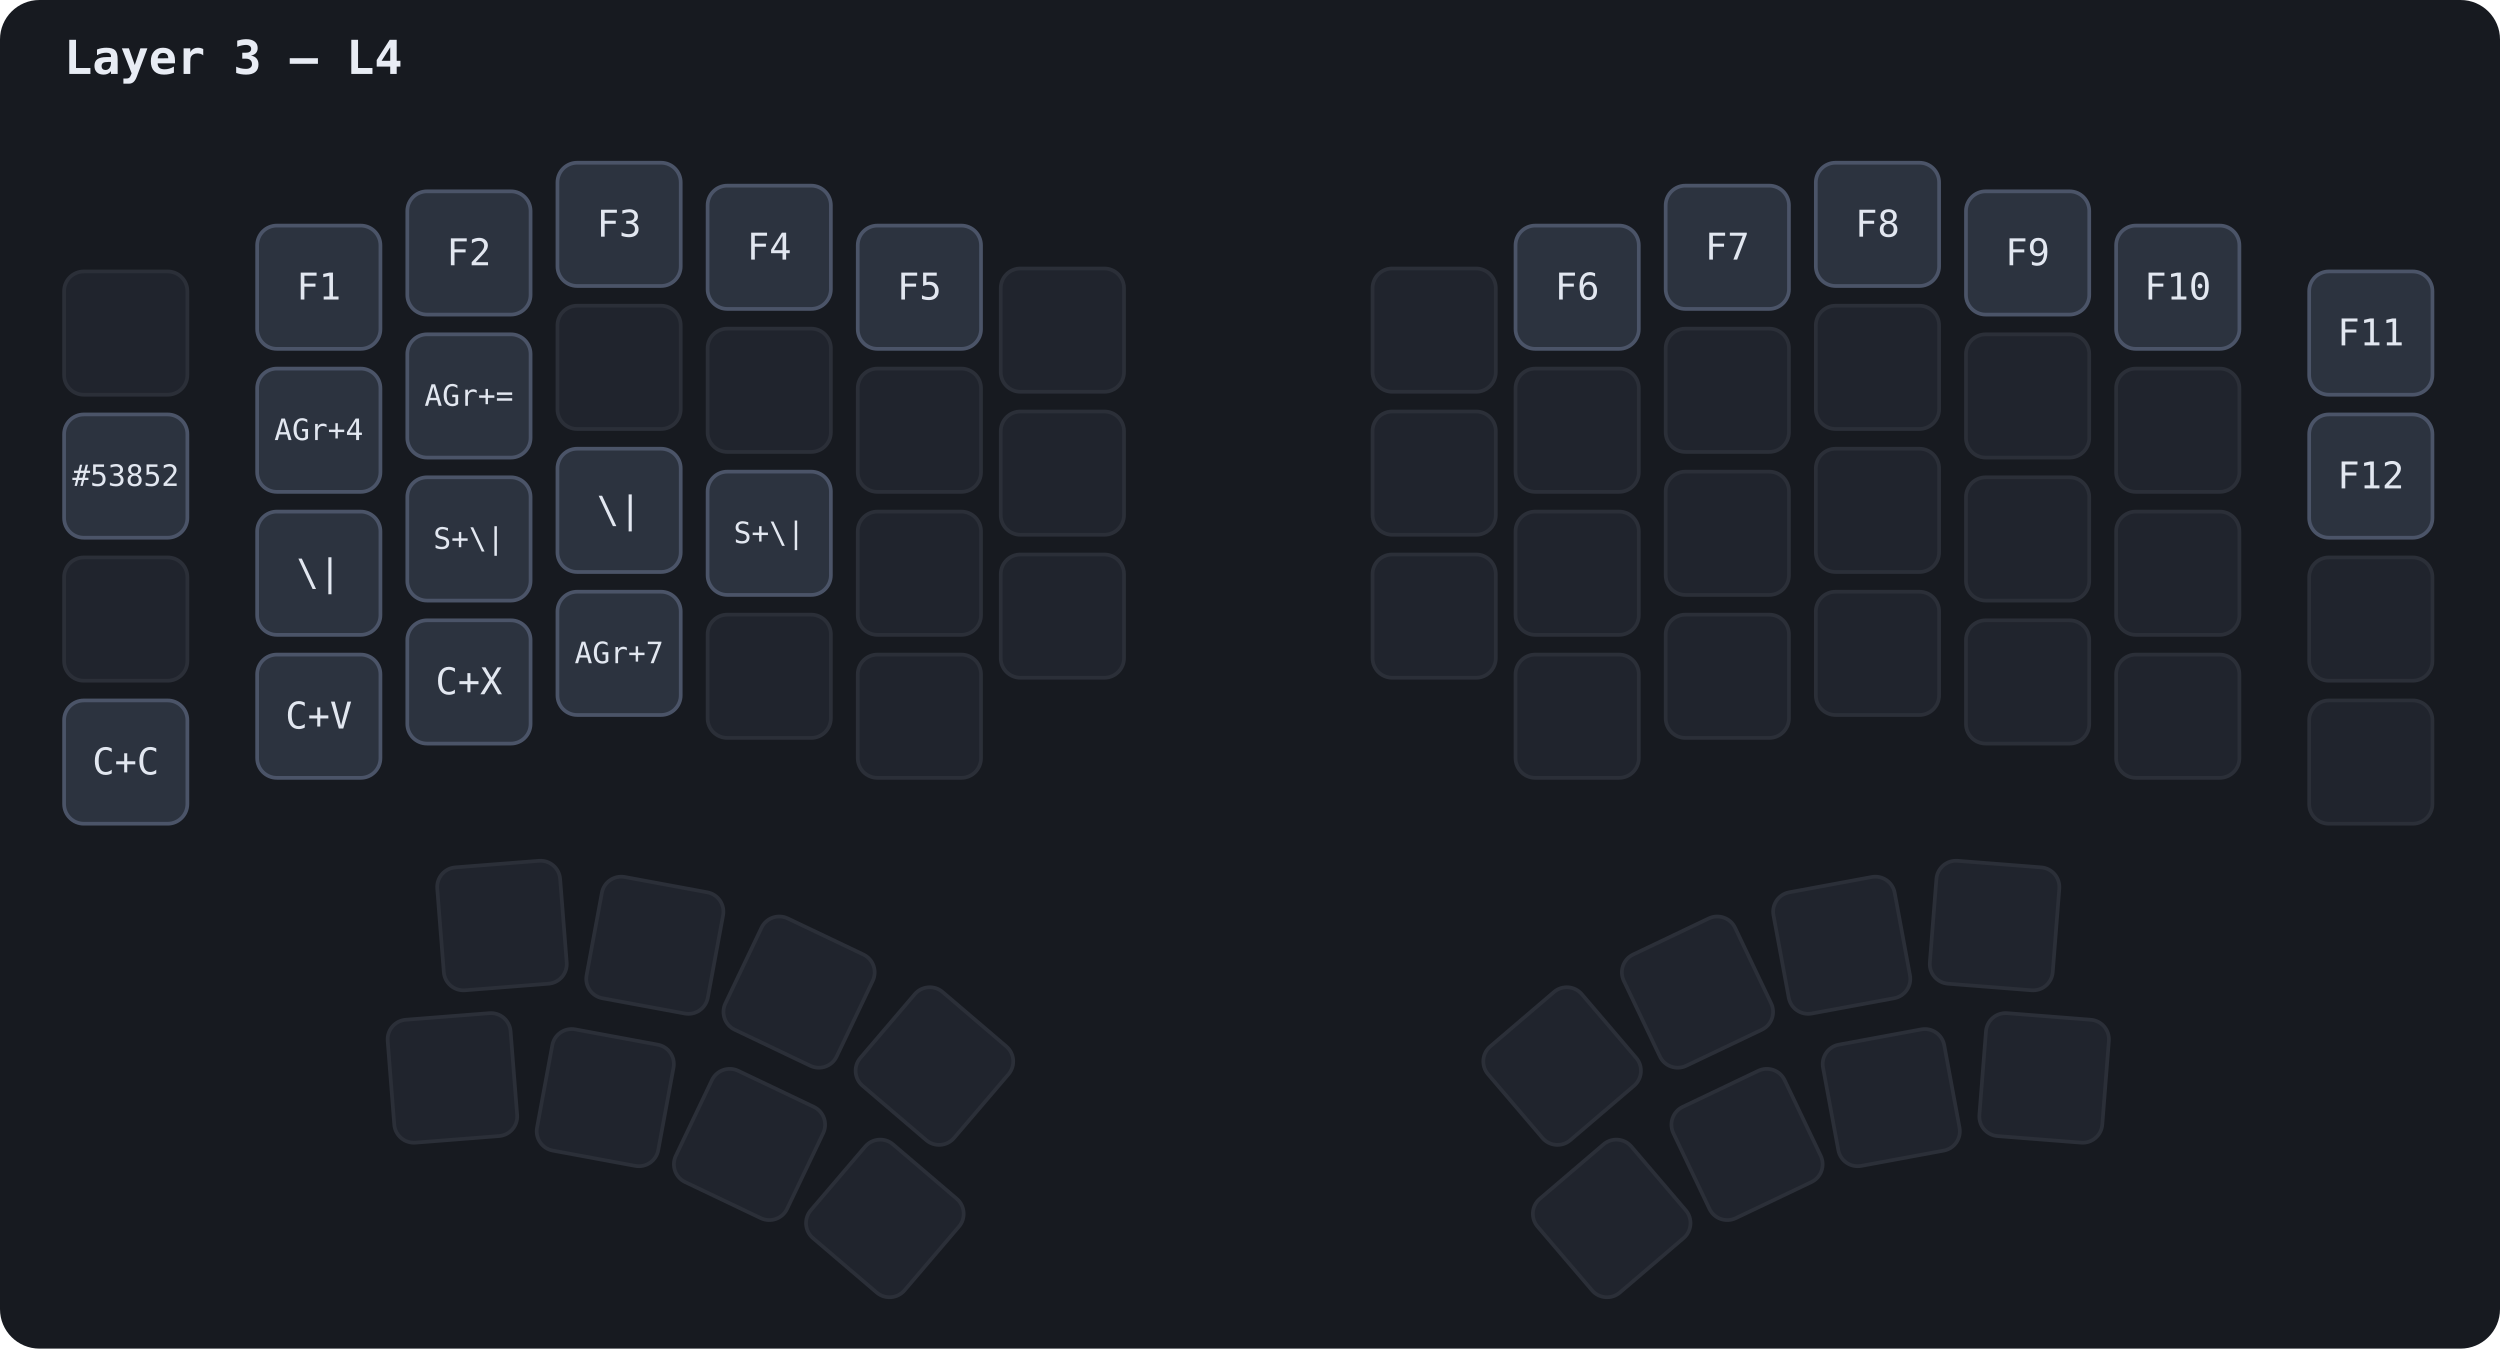
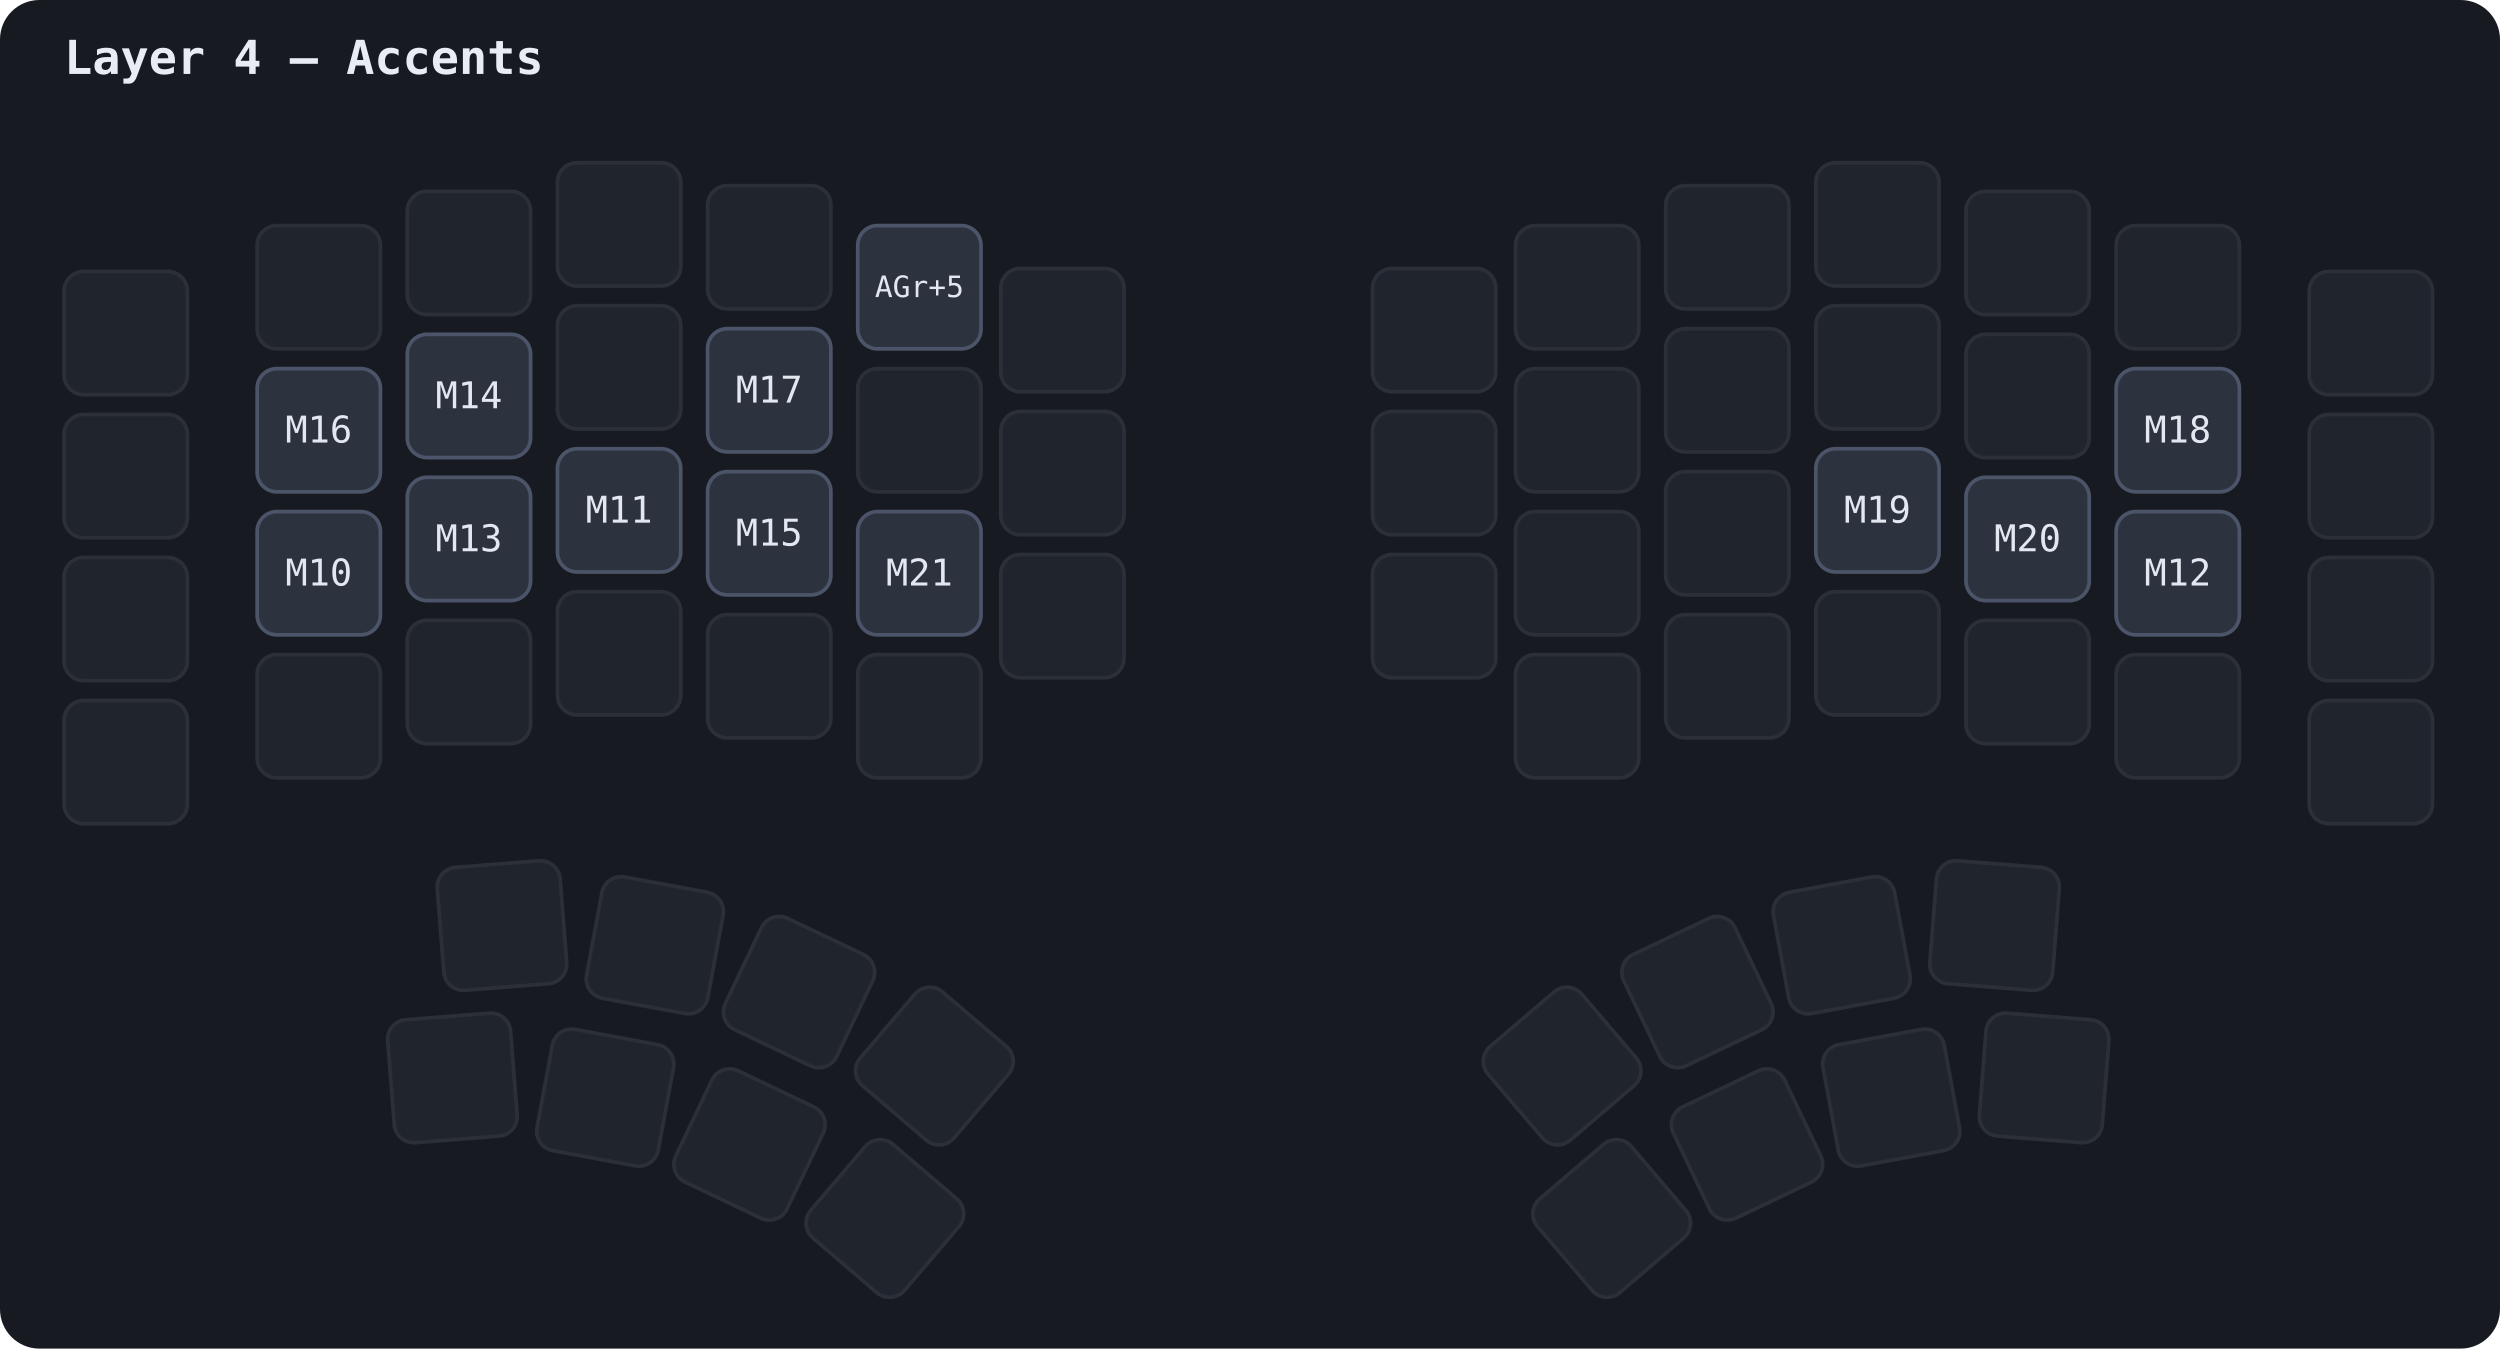
<svg xmlns="http://www.w3.org/2000/svg" width="1014" height="547" viewBox="0 0 1014 547" font-family="ui-monospace,Menlo,monospace">
  <rect width="1014" height="547" rx="16" fill="#171a20" />
-   <text x="26" y="30" fill="#e8ecf4" font-size="19" font-weight="700">Layer 3 — L4</text>
+   <text x="26" y="30" fill="#e8ecf4" font-size="19" font-weight="700">Layer 4 — Accents</text>
  <rect x="26.0" y="110.1" width="50" height="50" rx="8" fill="#20242d" stroke="#2b2f38" stroke-width="1.5" />
-   <rect x="104.3" y="91.5" width="50" height="50" rx="8" fill="#2c333f" stroke="#4b5468" stroke-width="1.5" />
-   <text x="129.3" y="121.5" text-anchor="middle" fill="#e2e7f0" font-size="15">F1</text>
-   <rect x="165.2" y="77.6" width="50" height="50" rx="8" fill="#2c333f" stroke="#4b5468" stroke-width="1.5" />
-   <text x="190.2" y="107.6" text-anchor="middle" fill="#e2e7f0" font-size="15">F2</text>
-   <rect x="226.1" y="66.0" width="50" height="50" rx="8" fill="#2c333f" stroke="#4b5468" stroke-width="1.5" />
-   <text x="251.1" y="96.0" text-anchor="middle" fill="#e2e7f0" font-size="15">F3</text>
-   <rect x="287.0" y="75.3" width="50" height="50" rx="8" fill="#2c333f" stroke="#4b5468" stroke-width="1.5" />
-   <text x="312.0" y="105.3" text-anchor="middle" fill="#e2e7f0" font-size="15">F4</text>
+   <rect x="104.3" y="91.5" width="50" height="50" rx="8" fill="#20242d" stroke="#2b2f38" stroke-width="1.5" />
+   <rect x="165.2" y="77.6" width="50" height="50" rx="8" fill="#20242d" stroke="#2b2f38" stroke-width="1.5" />
+   <rect x="226.1" y="66.0" width="50" height="50" rx="8" fill="#20242d" stroke="#2b2f38" stroke-width="1.5" />
+   <rect x="287.0" y="75.3" width="50" height="50" rx="8" fill="#20242d" stroke="#2b2f38" stroke-width="1.5" />
  <rect x="347.9" y="91.5" width="50" height="50" rx="8" fill="#2c333f" stroke="#4b5468" stroke-width="1.5" />
-   <text x="372.9" y="121.5" text-anchor="middle" fill="#e2e7f0" font-size="15">F5</text>
+   <text x="372.9" y="120.5" text-anchor="middle" fill="#e2e7f0" font-size="12">AGr+5</text>
  <rect x="405.9" y="108.9" width="50" height="50" rx="8" fill="#20242d" stroke="#2b2f38" stroke-width="1.5" />
  <rect x="556.7" y="108.9" width="50" height="50" rx="8" fill="#20242d" stroke="#2b2f38" stroke-width="1.5" />
-   <rect x="614.7" y="91.5" width="50" height="50" rx="8" fill="#2c333f" stroke="#4b5468" stroke-width="1.5" />
-   <text x="639.7" y="121.5" text-anchor="middle" fill="#e2e7f0" font-size="15">F6</text>
-   <rect x="675.6" y="75.3" width="50" height="50" rx="8" fill="#2c333f" stroke="#4b5468" stroke-width="1.5" />
-   <text x="700.6" y="105.3" text-anchor="middle" fill="#e2e7f0" font-size="15">F7</text>
-   <rect x="736.5" y="66.0" width="50" height="50" rx="8" fill="#2c333f" stroke="#4b5468" stroke-width="1.5" />
-   <text x="761.5" y="96.0" text-anchor="middle" fill="#e2e7f0" font-size="15">F8</text>
-   <rect x="797.4" y="77.6" width="50" height="50" rx="8" fill="#2c333f" stroke="#4b5468" stroke-width="1.5" />
-   <text x="822.4" y="107.6" text-anchor="middle" fill="#e2e7f0" font-size="15">F9</text>
-   <rect x="858.3" y="91.5" width="50" height="50" rx="8" fill="#2c333f" stroke="#4b5468" stroke-width="1.5" />
-   <text x="883.3" y="121.5" text-anchor="middle" fill="#e2e7f0" font-size="15">F10</text>
-   <rect x="936.6" y="110.1" width="50" height="50" rx="8" fill="#2c333f" stroke="#4b5468" stroke-width="1.5" />
-   <text x="961.6" y="140.1" text-anchor="middle" fill="#e2e7f0" font-size="15">F11</text>
-   <rect x="26.0" y="168.1" width="50" height="50" rx="8" fill="#2c333f" stroke="#4b5468" stroke-width="1.5" />
-   <text x="51.0" y="197.1" text-anchor="middle" fill="#e2e7f0" font-size="12">#53852</text>
+   <rect x="614.7" y="91.5" width="50" height="50" rx="8" fill="#20242d" stroke="#2b2f38" stroke-width="1.5" />
+   <rect x="675.6" y="75.3" width="50" height="50" rx="8" fill="#20242d" stroke="#2b2f38" stroke-width="1.5" />
+   <rect x="736.5" y="66.0" width="50" height="50" rx="8" fill="#20242d" stroke="#2b2f38" stroke-width="1.5" />
+   <rect x="797.4" y="77.6" width="50" height="50" rx="8" fill="#20242d" stroke="#2b2f38" stroke-width="1.5" />
+   <rect x="858.3" y="91.5" width="50" height="50" rx="8" fill="#20242d" stroke="#2b2f38" stroke-width="1.5" />
+   <rect x="936.6" y="110.1" width="50" height="50" rx="8" fill="#20242d" stroke="#2b2f38" stroke-width="1.5" />
+   <rect x="26.0" y="168.1" width="50" height="50" rx="8" fill="#20242d" stroke="#2b2f38" stroke-width="1.5" />
  <rect x="104.3" y="149.5" width="50" height="50" rx="8" fill="#2c333f" stroke="#4b5468" stroke-width="1.5" />
-   <text x="129.3" y="178.5" text-anchor="middle" fill="#e2e7f0" font-size="12">AGr+4</text>
+   <text x="129.3" y="179.5" text-anchor="middle" fill="#e2e7f0" font-size="15">M16</text>
  <rect x="165.2" y="135.6" width="50" height="50" rx="8" fill="#2c333f" stroke="#4b5468" stroke-width="1.5" />
-   <text x="190.2" y="164.6" text-anchor="middle" fill="#e2e7f0" font-size="12">AGr+=</text>
+   <text x="190.2" y="165.6" text-anchor="middle" fill="#e2e7f0" font-size="15">M14</text>
  <rect x="226.1" y="124.0" width="50" height="50" rx="8" fill="#20242d" stroke="#2b2f38" stroke-width="1.5" />
-   <rect x="287.0" y="133.3" width="50" height="50" rx="8" fill="#20242d" stroke="#2b2f38" stroke-width="1.5" />
+   <rect x="287.0" y="133.3" width="50" height="50" rx="8" fill="#2c333f" stroke="#4b5468" stroke-width="1.5" />
+   <text x="312.0" y="163.3" text-anchor="middle" fill="#e2e7f0" font-size="15">M17</text>
  <rect x="347.9" y="149.5" width="50" height="50" rx="8" fill="#20242d" stroke="#2b2f38" stroke-width="1.5" />
  <rect x="405.9" y="166.9" width="50" height="50" rx="8" fill="#20242d" stroke="#2b2f38" stroke-width="1.5" />
  <rect x="556.7" y="166.9" width="50" height="50" rx="8" fill="#20242d" stroke="#2b2f38" stroke-width="1.5" />
  <rect x="614.7" y="149.5" width="50" height="50" rx="8" fill="#20242d" stroke="#2b2f38" stroke-width="1.5" />
  <rect x="675.6" y="133.3" width="50" height="50" rx="8" fill="#20242d" stroke="#2b2f38" stroke-width="1.5" />
  <rect x="736.5" y="124.0" width="50" height="50" rx="8" fill="#20242d" stroke="#2b2f38" stroke-width="1.5" />
  <rect x="797.4" y="135.6" width="50" height="50" rx="8" fill="#20242d" stroke="#2b2f38" stroke-width="1.5" />
-   <rect x="858.3" y="149.5" width="50" height="50" rx="8" fill="#20242d" stroke="#2b2f38" stroke-width="1.5" />
-   <rect x="936.6" y="168.1" width="50" height="50" rx="8" fill="#2c333f" stroke="#4b5468" stroke-width="1.5" />
-   <text x="961.6" y="198.1" text-anchor="middle" fill="#e2e7f0" font-size="15">F12</text>
+   <rect x="858.3" y="149.5" width="50" height="50" rx="8" fill="#2c333f" stroke="#4b5468" stroke-width="1.5" />
+   <text x="883.3" y="179.5" text-anchor="middle" fill="#e2e7f0" font-size="15">M18</text>
+   <rect x="936.6" y="168.1" width="50" height="50" rx="8" fill="#20242d" stroke="#2b2f38" stroke-width="1.5" />
  <rect x="26.0" y="226.1" width="50" height="50" rx="8" fill="#20242d" stroke="#2b2f38" stroke-width="1.5" />
  <rect x="104.3" y="207.5" width="50" height="50" rx="8" fill="#2c333f" stroke="#4b5468" stroke-width="1.5" />
-   <text x="129.3" y="237.5" text-anchor="middle" fill="#e2e7f0" font-size="15">\|</text>
+   <text x="129.3" y="237.5" text-anchor="middle" fill="#e2e7f0" font-size="15">M10</text>
  <rect x="165.2" y="193.6" width="50" height="50" rx="8" fill="#2c333f" stroke="#4b5468" stroke-width="1.5" />
-   <text x="190.2" y="222.6" text-anchor="middle" fill="#e2e7f0" font-size="12">S+\|</text>
+   <text x="190.2" y="223.6" text-anchor="middle" fill="#e2e7f0" font-size="15">M13</text>
  <rect x="226.1" y="182.0" width="50" height="50" rx="8" fill="#2c333f" stroke="#4b5468" stroke-width="1.5" />
-   <text x="251.1" y="212.0" text-anchor="middle" fill="#e2e7f0" font-size="15">\|</text>
+   <text x="251.1" y="212.0" text-anchor="middle" fill="#e2e7f0" font-size="15">M11</text>
  <rect x="287.0" y="191.3" width="50" height="50" rx="8" fill="#2c333f" stroke="#4b5468" stroke-width="1.5" />
-   <text x="312.0" y="220.3" text-anchor="middle" fill="#e2e7f0" font-size="12">S+\|</text>
-   <rect x="347.9" y="207.5" width="50" height="50" rx="8" fill="#20242d" stroke="#2b2f38" stroke-width="1.5" />
+   <text x="312.0" y="221.3" text-anchor="middle" fill="#e2e7f0" font-size="15">M15</text>
+   <rect x="347.9" y="207.5" width="50" height="50" rx="8" fill="#2c333f" stroke="#4b5468" stroke-width="1.5" />
+   <text x="372.9" y="237.5" text-anchor="middle" fill="#e2e7f0" font-size="15">M21</text>
  <rect x="405.9" y="224.9" width="50" height="50" rx="8" fill="#20242d" stroke="#2b2f38" stroke-width="1.5" />
  <rect x="556.7" y="224.9" width="50" height="50" rx="8" fill="#20242d" stroke="#2b2f38" stroke-width="1.5" />
  <rect x="614.7" y="207.5" width="50" height="50" rx="8" fill="#20242d" stroke="#2b2f38" stroke-width="1.5" />
  <rect x="675.6" y="191.3" width="50" height="50" rx="8" fill="#20242d" stroke="#2b2f38" stroke-width="1.5" />
-   <rect x="736.5" y="182.0" width="50" height="50" rx="8" fill="#20242d" stroke="#2b2f38" stroke-width="1.5" />
-   <rect x="797.4" y="193.6" width="50" height="50" rx="8" fill="#20242d" stroke="#2b2f38" stroke-width="1.5" />
-   <rect x="858.3" y="207.5" width="50" height="50" rx="8" fill="#20242d" stroke="#2b2f38" stroke-width="1.5" />
+   <rect x="736.5" y="182.0" width="50" height="50" rx="8" fill="#2c333f" stroke="#4b5468" stroke-width="1.5" />
+   <text x="761.5" y="212.0" text-anchor="middle" fill="#e2e7f0" font-size="15">M19</text>
+   <rect x="797.4" y="193.6" width="50" height="50" rx="8" fill="#2c333f" stroke="#4b5468" stroke-width="1.5" />
+   <text x="822.4" y="223.6" text-anchor="middle" fill="#e2e7f0" font-size="15">M20</text>
+   <rect x="858.3" y="207.5" width="50" height="50" rx="8" fill="#2c333f" stroke="#4b5468" stroke-width="1.5" />
+   <text x="883.3" y="237.5" text-anchor="middle" fill="#e2e7f0" font-size="15">M12</text>
  <rect x="936.6" y="226.1" width="50" height="50" rx="8" fill="#20242d" stroke="#2b2f38" stroke-width="1.5" />
-   <rect x="26.0" y="284.1" width="50" height="50" rx="8" fill="#2c333f" stroke="#4b5468" stroke-width="1.5" />
-   <text x="51.0" y="314.1" text-anchor="middle" fill="#e2e7f0" font-size="15">C+C</text>
-   <rect x="104.3" y="265.5" width="50" height="50" rx="8" fill="#2c333f" stroke="#4b5468" stroke-width="1.5" />
-   <text x="129.3" y="295.5" text-anchor="middle" fill="#e2e7f0" font-size="15">C+V</text>
-   <rect x="165.2" y="251.6" width="50" height="50" rx="8" fill="#2c333f" stroke="#4b5468" stroke-width="1.5" />
-   <text x="190.2" y="281.6" text-anchor="middle" fill="#e2e7f0" font-size="15">C+X</text>
-   <rect x="226.1" y="240.0" width="50" height="50" rx="8" fill="#2c333f" stroke="#4b5468" stroke-width="1.5" />
-   <text x="251.1" y="269.0" text-anchor="middle" fill="#e2e7f0" font-size="12">AGr+7</text>
+   <rect x="26.0" y="284.1" width="50" height="50" rx="8" fill="#20242d" stroke="#2b2f38" stroke-width="1.5" />
+   <rect x="104.3" y="265.5" width="50" height="50" rx="8" fill="#20242d" stroke="#2b2f38" stroke-width="1.5" />
+   <rect x="165.2" y="251.6" width="50" height="50" rx="8" fill="#20242d" stroke="#2b2f38" stroke-width="1.5" />
+   <rect x="226.1" y="240.0" width="50" height="50" rx="8" fill="#20242d" stroke="#2b2f38" stroke-width="1.5" />
  <rect x="287.0" y="249.3" width="50" height="50" rx="8" fill="#20242d" stroke="#2b2f38" stroke-width="1.5" />
  <rect x="347.9" y="265.5" width="50" height="50" rx="8" fill="#20242d" stroke="#2b2f38" stroke-width="1.5" />
  <rect x="614.7" y="265.5" width="50" height="50" rx="8" fill="#20242d" stroke="#2b2f38" stroke-width="1.5" />
  <rect x="675.6" y="249.3" width="50" height="50" rx="8" fill="#20242d" stroke="#2b2f38" stroke-width="1.5" />
  <rect x="736.5" y="240.0" width="50" height="50" rx="8" fill="#20242d" stroke="#2b2f38" stroke-width="1.5" />
  <rect x="797.4" y="251.6" width="50" height="50" rx="8" fill="#20242d" stroke="#2b2f38" stroke-width="1.5" />
  <rect x="858.3" y="265.5" width="50" height="50" rx="8" fill="#20242d" stroke="#2b2f38" stroke-width="1.5" />
  <rect x="936.6" y="284.1" width="50" height="50" rx="8" fill="#20242d" stroke="#2b2f38" stroke-width="1.5" />
  <rect x="178.6" y="350.4" width="50" height="50" rx="8" fill="#20242d" stroke="#2b2f38" stroke-width="1.5" transform="rotate(-4.5 203.6 375.4)" />
  <rect x="240.6" y="358.4" width="50" height="50" rx="8" fill="#20242d" stroke="#2b2f38" stroke-width="1.5" transform="rotate(10.5 265.6 383.4)" />
  <rect x="299.1" y="377.4" width="50" height="50" rx="8" fill="#20242d" stroke="#2b2f38" stroke-width="1.5" transform="rotate(25.5 324.1 402.4)" />
  <rect x="354.0" y="407.4" width="50" height="50" rx="8" fill="#20242d" stroke="#2b2f38" stroke-width="1.5" transform="rotate(40.5 379.0 432.4)" />
  <rect x="158.5" y="412.2" width="50" height="50" rx="8" fill="#20242d" stroke="#2b2f38" stroke-width="1.5" transform="rotate(-4.5 183.5 437.2)" />
  <rect x="220.5" y="420.2" width="50" height="50" rx="8" fill="#20242d" stroke="#2b2f38" stroke-width="1.5" transform="rotate(10.5 245.5 445.2)" />
  <rect x="279.0" y="439.2" width="50" height="50" rx="8" fill="#20242d" stroke="#2b2f38" stroke-width="1.5" transform="rotate(25.5 304.0 464.2)" />
  <rect x="333.9" y="469.2" width="50" height="50" rx="8" fill="#20242d" stroke="#2b2f38" stroke-width="1.5" transform="rotate(40.5 358.9 494.2)" />
  <rect x="784.0" y="350.4" width="50" height="50" rx="8" fill="#20242d" stroke="#2b2f38" stroke-width="1.5" transform="rotate(4.5 809.0 375.4)" />
  <rect x="722.0" y="358.4" width="50" height="50" rx="8" fill="#20242d" stroke="#2b2f38" stroke-width="1.5" transform="rotate(-10.5 747.0 383.4)" />
  <rect x="663.5" y="377.4" width="50" height="50" rx="8" fill="#20242d" stroke="#2b2f38" stroke-width="1.5" transform="rotate(-25.5 688.5 402.4)" />
  <rect x="608.6" y="407.4" width="50" height="50" rx="8" fill="#20242d" stroke="#2b2f38" stroke-width="1.5" transform="rotate(-40.5 633.6 432.4)" />
  <rect x="804.1" y="412.2" width="50" height="50" rx="8" fill="#20242d" stroke="#2b2f38" stroke-width="1.5" transform="rotate(4.5 829.1 437.2)" />
  <rect x="742.1" y="420.2" width="50" height="50" rx="8" fill="#20242d" stroke="#2b2f38" stroke-width="1.5" transform="rotate(-10.5 767.1 445.2)" />
  <rect x="683.6" y="439.2" width="50" height="50" rx="8" fill="#20242d" stroke="#2b2f38" stroke-width="1.5" transform="rotate(-25.5 708.6 464.2)" />
  <rect x="628.7" y="469.2" width="50" height="50" rx="8" fill="#20242d" stroke="#2b2f38" stroke-width="1.5" transform="rotate(-40.5 653.7 494.2)" />
</svg>
